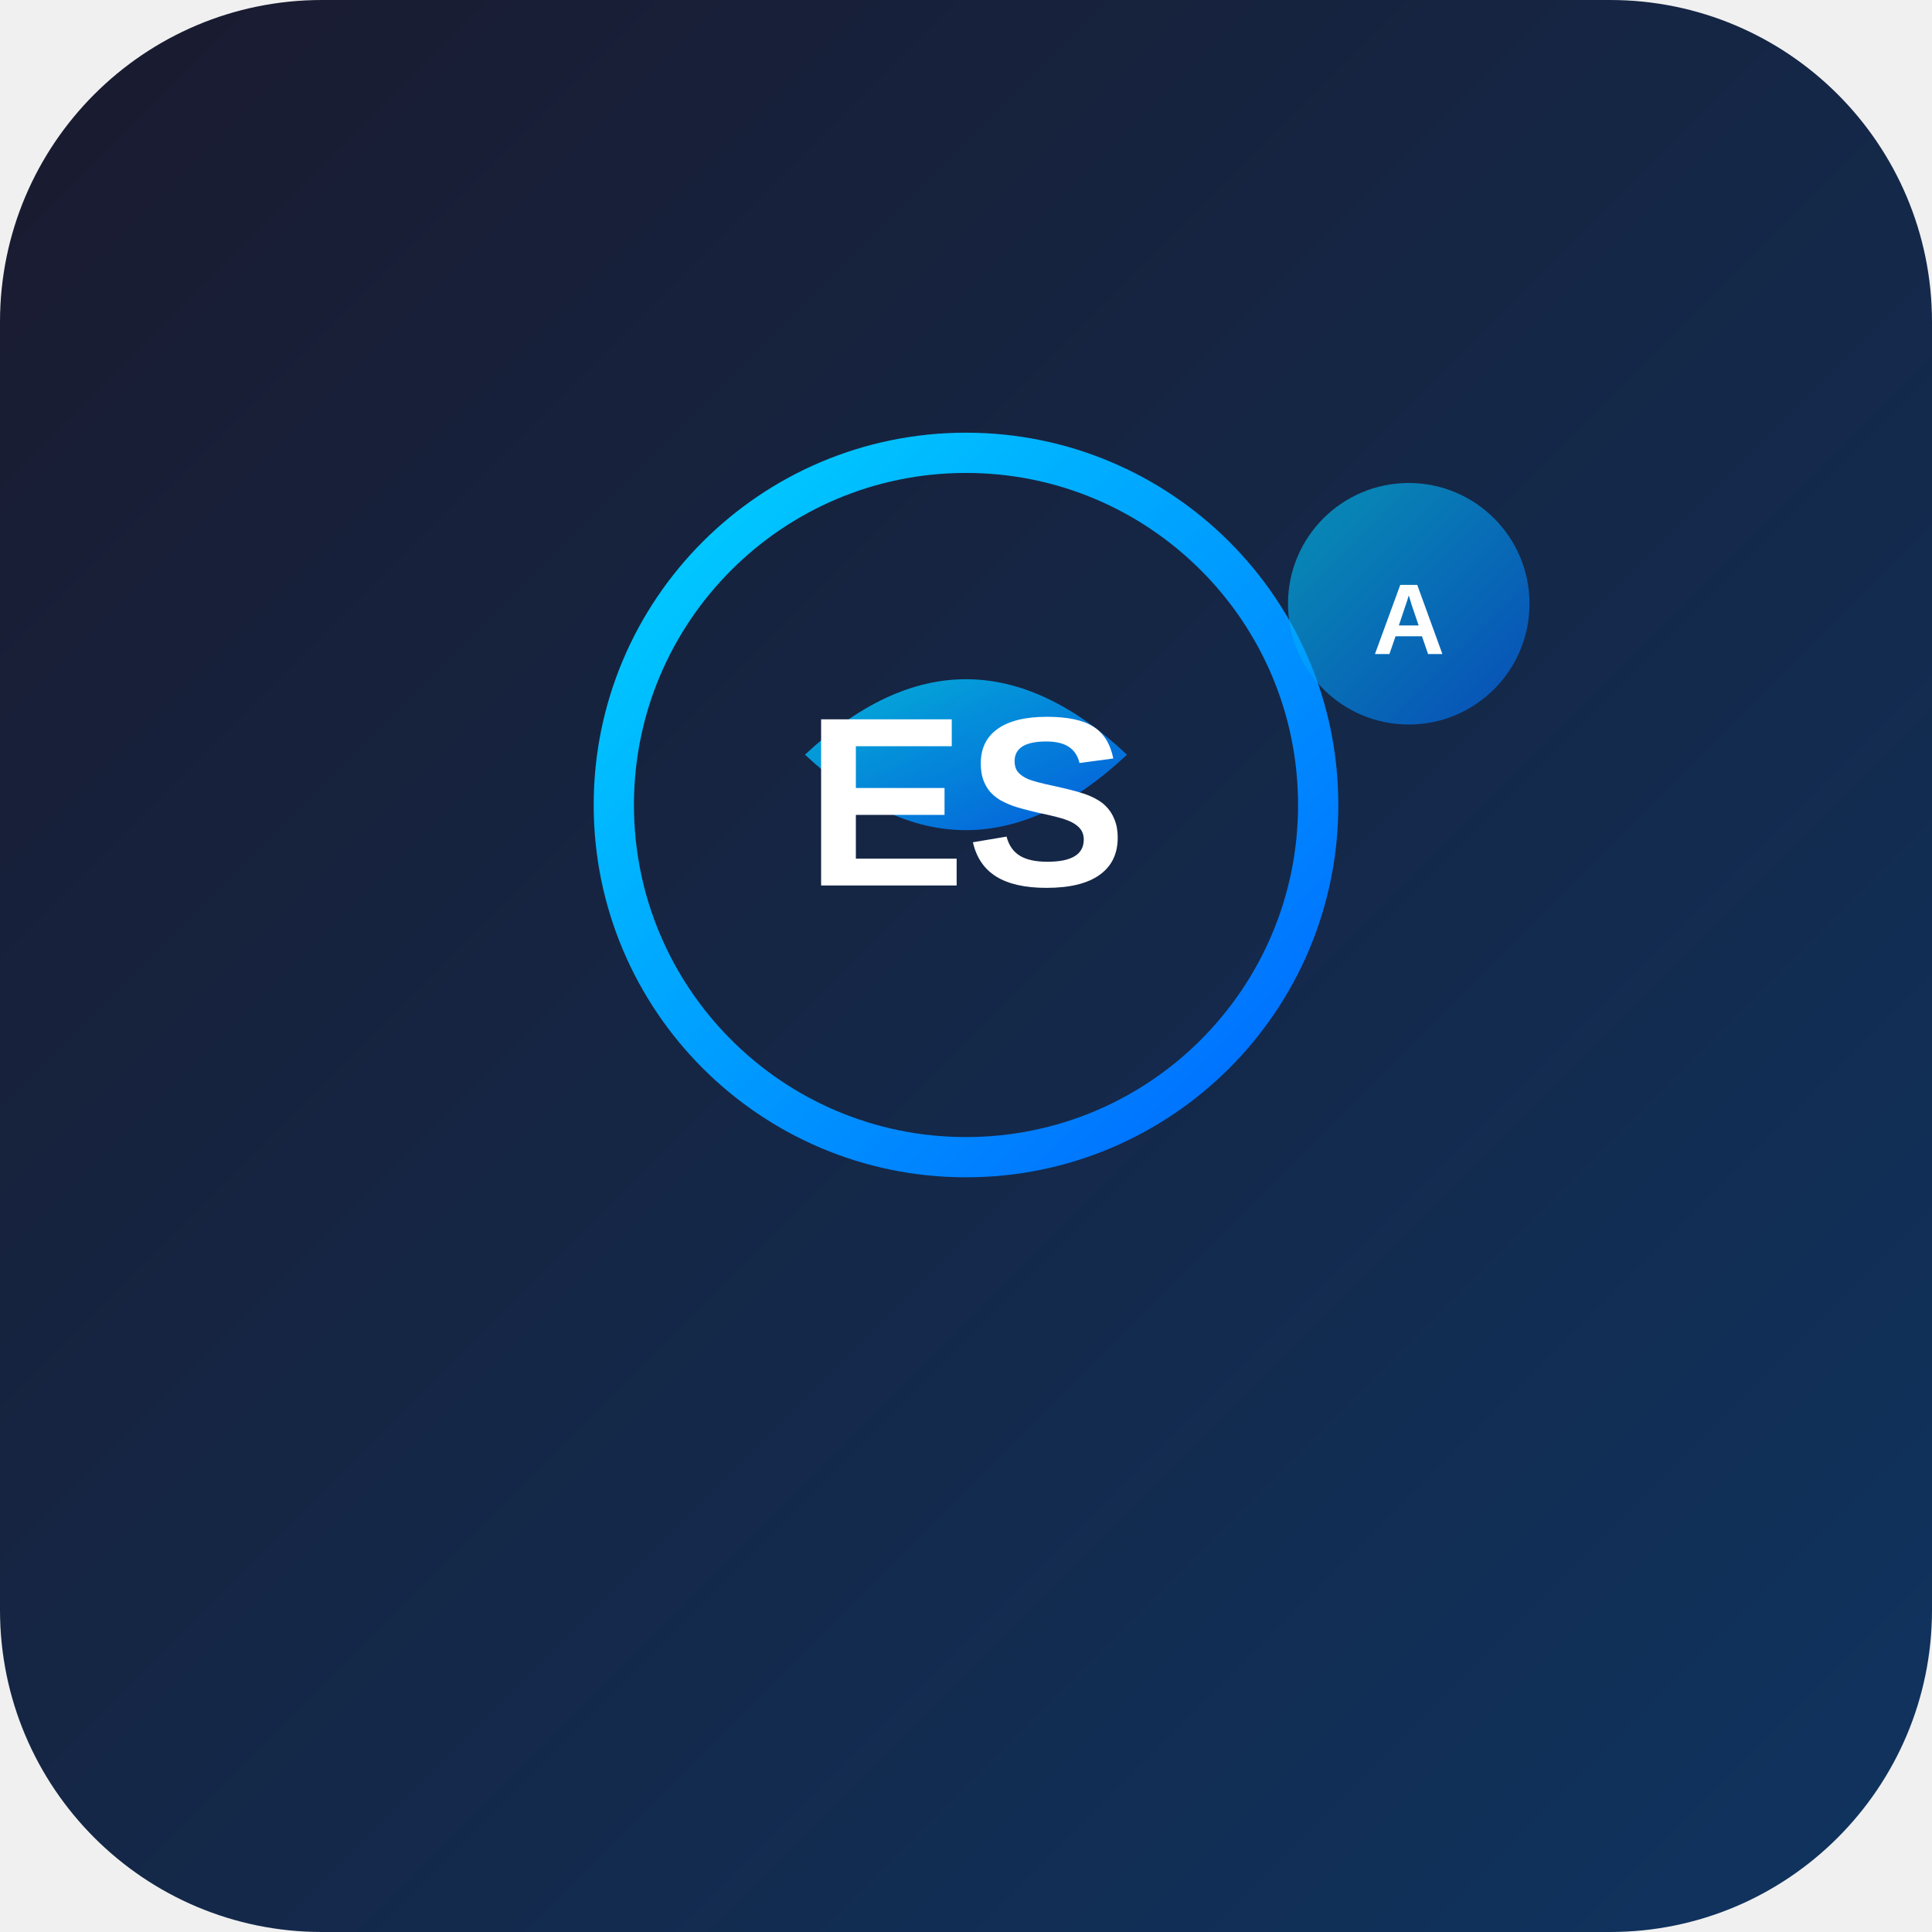
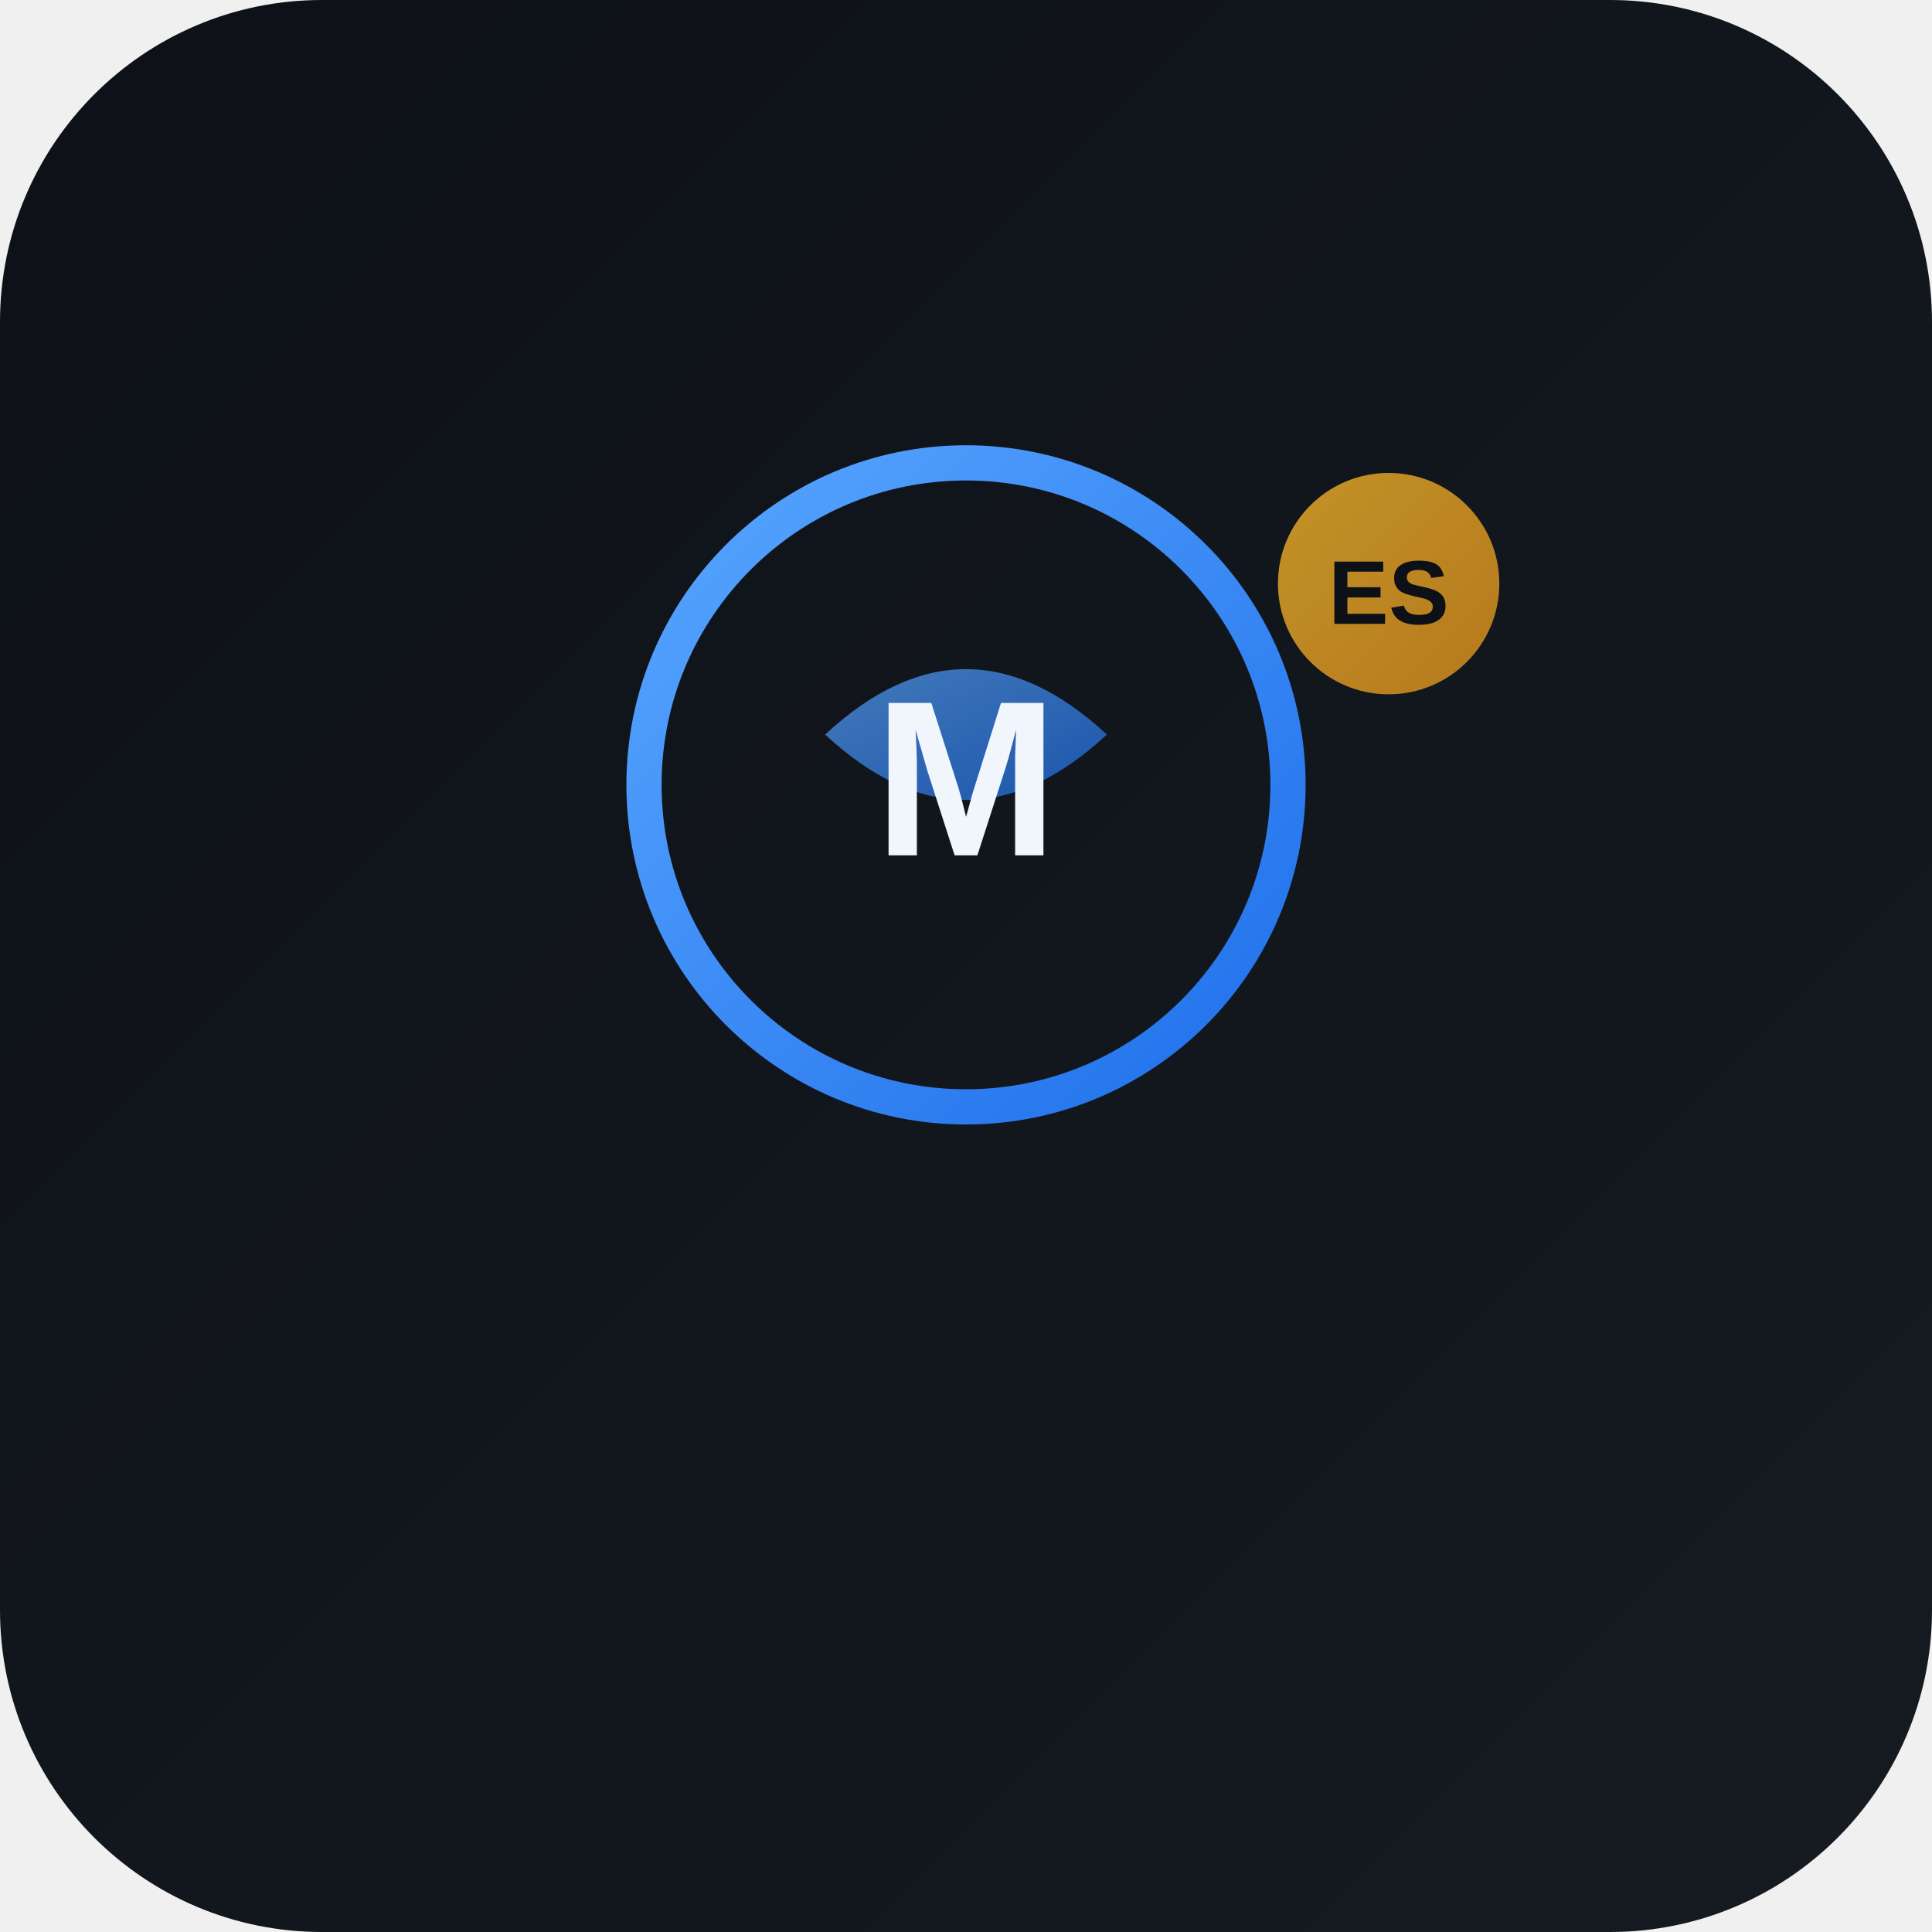
<svg xmlns="http://www.w3.org/2000/svg" width="192" height="192" viewBox="0 0 192 192">
  <defs>
    <linearGradient id="bg" x1="0%" y1="0%" x2="100%" y2="100%">
-       <stop offset="0%" style="stop-color:#1a1a2e" />
-       <stop offset="100%" style="stop-color:#0f3460" />
+       <stop offset="0%" style="stop-color:#0d1117" />
+       <stop offset="100%" style="stop-color:#161b22" />
    </linearGradient>
    <linearGradient id="accent" x1="0%" y1="0%" x2="100%" y2="100%">
-       <stop offset="0%" style="stop-color:#00d4ff" />
-       <stop offset="100%" style="stop-color:#0066ff" />
+       <stop offset="0%" style="stop-color:#58a6ff" />
+       <stop offset="100%" style="stop-color:#1f6feb" />
+     </linearGradient>
+     <linearGradient id="gold" x1="0%" y1="0%" x2="100%" y2="100%">
+       <stop offset="0%" style="stop-color:#f0b429" />
+       <stop offset="100%" style="stop-color:#de911d" />
    </linearGradient>
  </defs>
  <rect width="192" height="192" rx="32" fill="url(#bg)" />
-   <circle cx="96" cy="80" r="35" fill="none" stroke="url(#accent)" stroke-width="4" />
-   <path d="M80 75 Q96 60 112 75 Q96 90 80 75" fill="url(#accent)" opacity="0.8" />
-   <path d="M60 120 L132 120" stroke="url(#accent)" stroke-width="3" stroke-linecap="round" />
-   <path d="M70 132 L122 132" stroke="url(#accent)" stroke-width="3" stroke-linecap="round" opacity="0.7" />
-   <path d="M80 144 L112 144" stroke="url(#accent)" stroke-width="3" stroke-linecap="round" opacity="0.5" />
-   <text x="96" y="88" text-anchor="middle" fill="white" font-size="24" font-weight="bold" font-family="Arial">ES</text>
-   <circle cx="140" cy="60" r="12" fill="url(#accent)" opacity="0.6" />
-   <text x="140" y="65" text-anchor="middle" fill="white" font-size="10" font-weight="bold" font-family="Arial">A</text>
+   <circle cx="96" cy="78" r="32" fill="none" stroke="url(#accent)" stroke-width="3.5" />
+   <path d="M82 73 Q96 60 110 73 Q96 86 82 73" fill="url(#accent)" opacity="0.7" />
+   <text x="96" y="85" text-anchor="middle" fill="#f0f6fc" font-size="22" font-weight="bold" font-family="Arial, sans-serif">M</text>
+   <path d="M58 118 L134 118" stroke="url(#gold)" stroke-width="3" stroke-linecap="round" />
+   <path d="M68 130 L124 130" stroke="url(#gold)" stroke-width="3" stroke-linecap="round" opacity="0.7" />
+   <path d="M78 142 L114 142" stroke="url(#gold)" stroke-width="3" stroke-linecap="round" opacity="0.5" />
+   <circle cx="138" cy="58" r="11" fill="url(#gold)" opacity="0.8" />
+   <text x="138" y="62" text-anchor="middle" fill="#0d1117" font-size="9" font-weight="bold" font-family="Arial">ES</text>
</svg>
